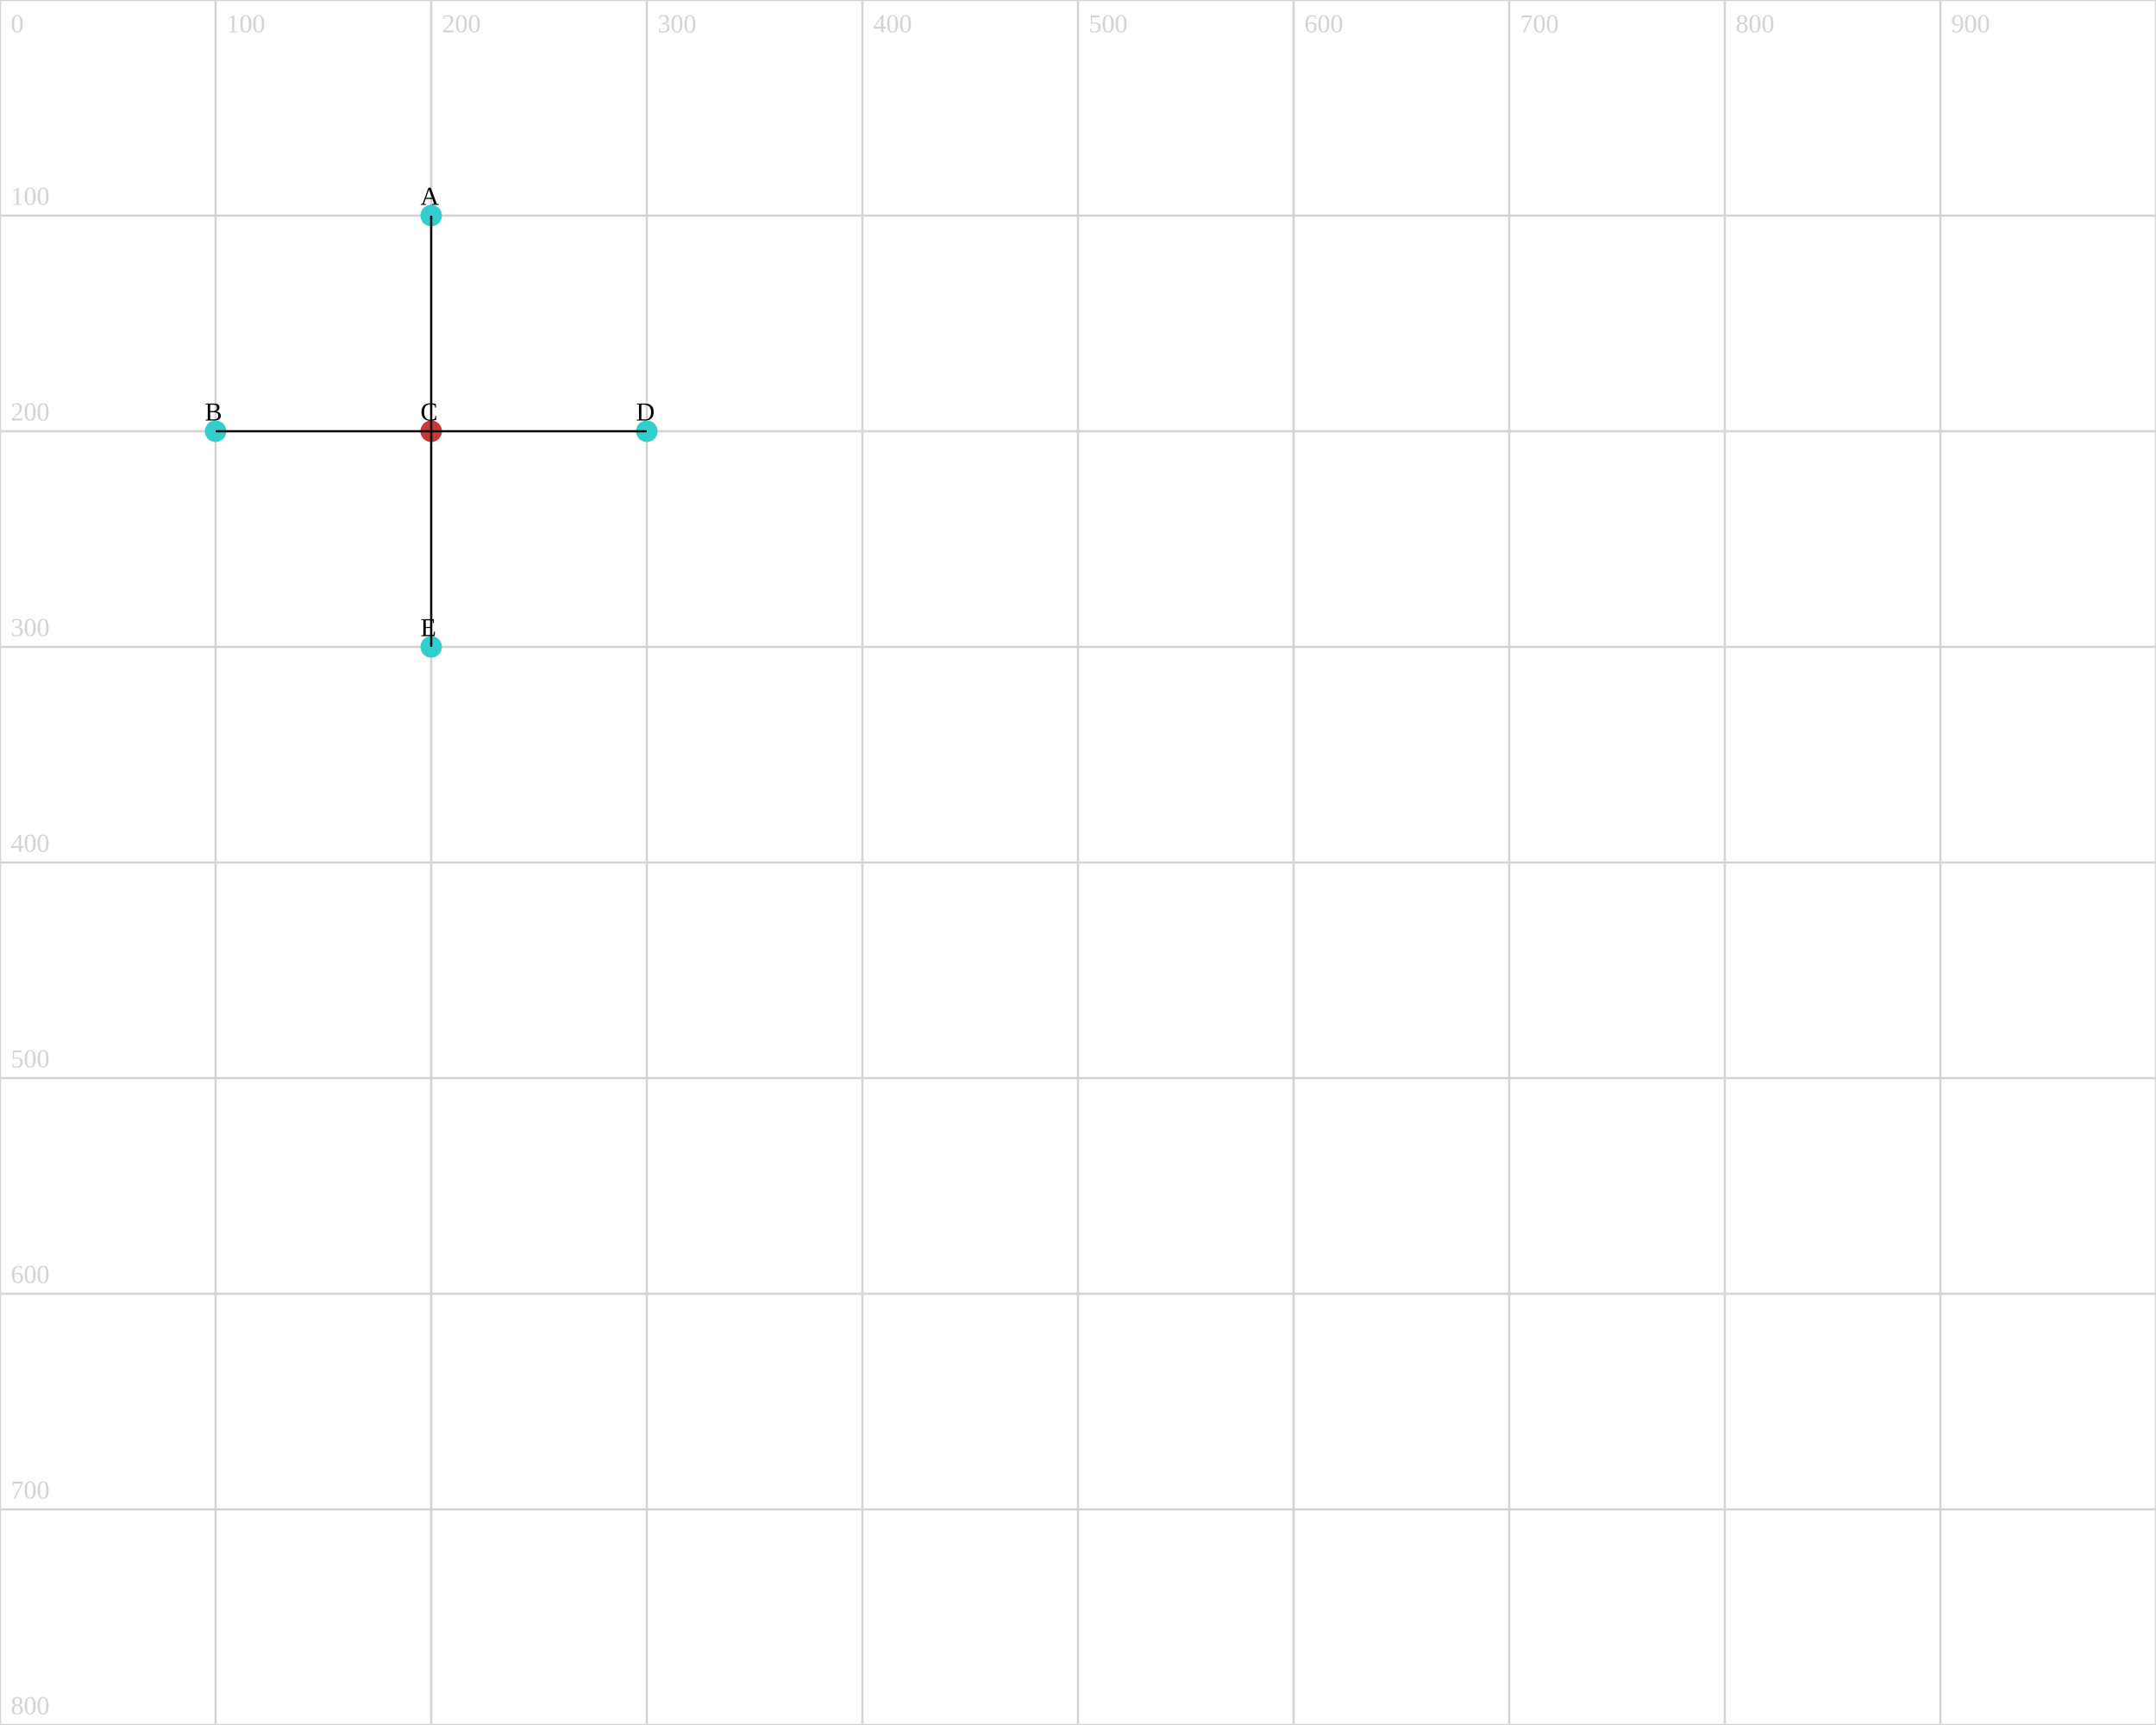
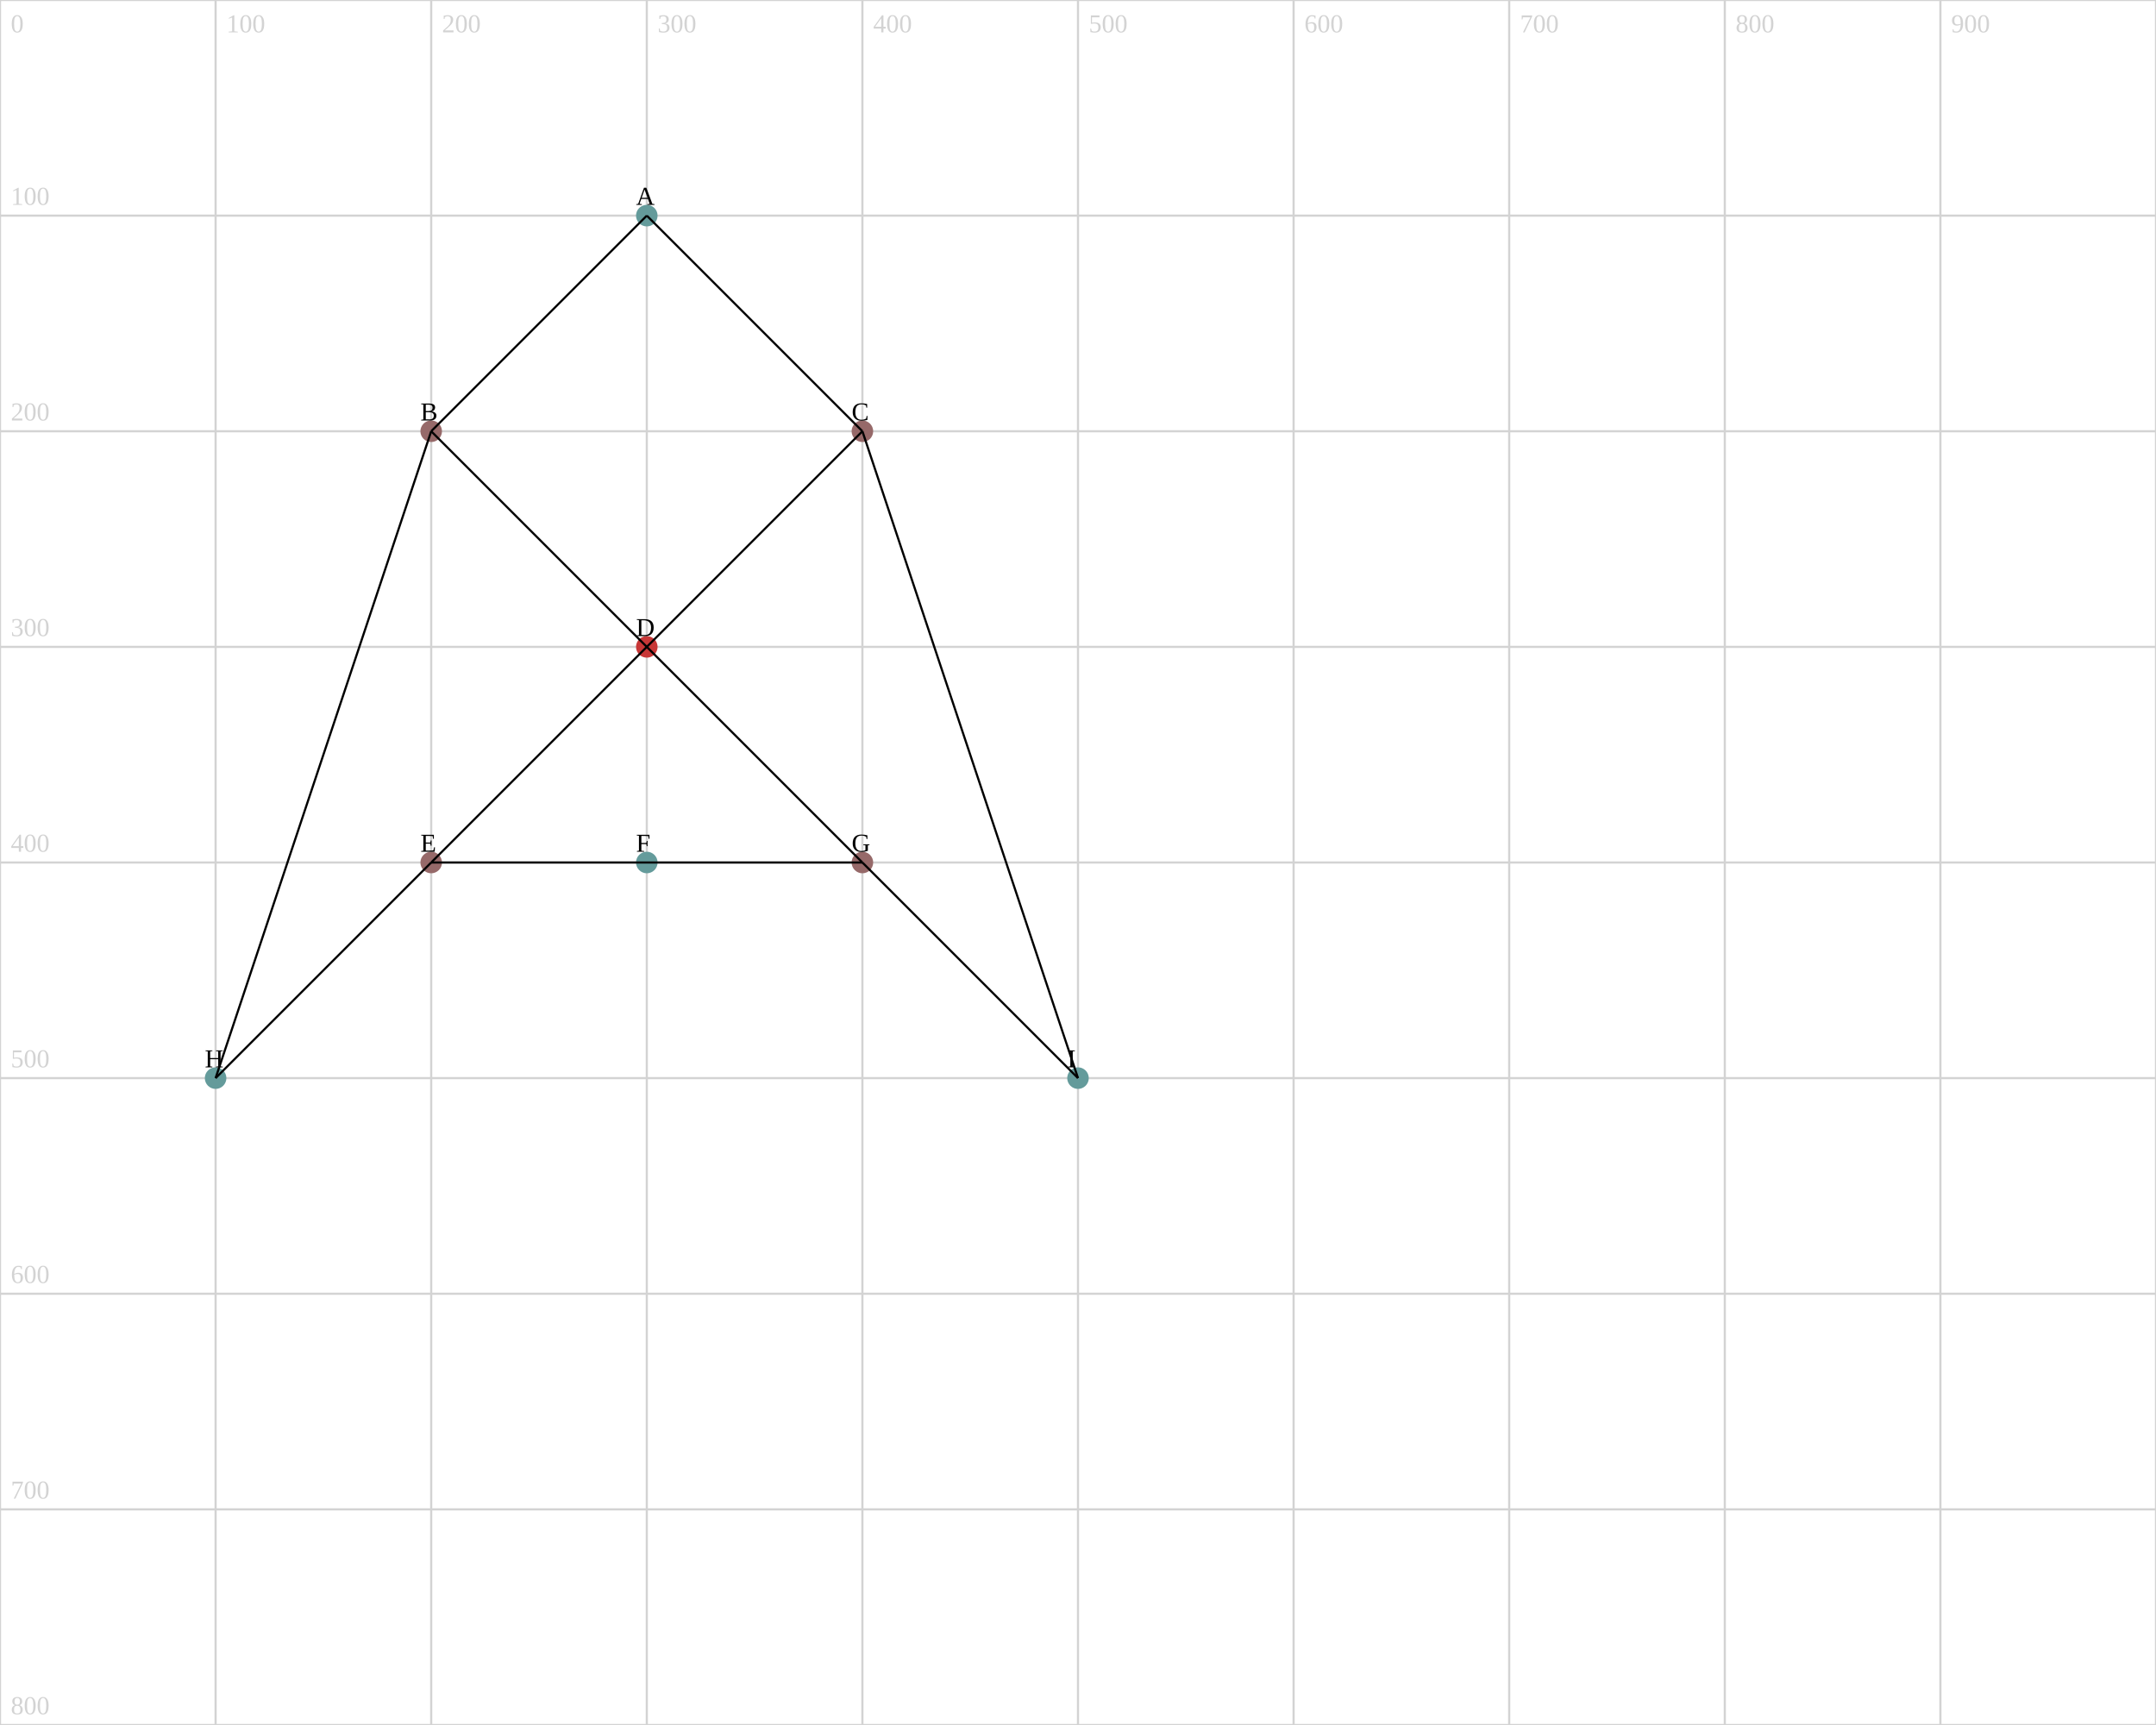
<svg xmlns="http://www.w3.org/2000/svg" version="1.1" width="1000" height="800">
  <line x1="0" y1="0" x2="1000" y2="0" stroke="lightgrey" />
  <text x="5" y="-5" fill="lightgrey">0</text>
  <line x1="0" y1="100" x2="1000" y2="100" stroke="lightgrey" />
  <text x="5" y="95" fill="lightgrey">100</text>
  <line x1="0" y1="200" x2="1000" y2="200" stroke="lightgrey" />
  <text x="5" y="195" fill="lightgrey">200</text>
  <line x1="0" y1="300" x2="1000" y2="300" stroke="lightgrey" />
  <text x="5" y="295" fill="lightgrey">300</text>
  <line x1="0" y1="400" x2="1000" y2="400" stroke="lightgrey" />
  <text x="5" y="395" fill="lightgrey">400</text>
  <line x1="0" y1="500" x2="1000" y2="500" stroke="lightgrey" />
  <text x="5" y="495" fill="lightgrey">500</text>
  <line x1="0" y1="600" x2="1000" y2="600" stroke="lightgrey" />
  <text x="5" y="595" fill="lightgrey">600</text>
  <line x1="0" y1="700" x2="1000" y2="700" stroke="lightgrey" />
  <text x="5" y="695" fill="lightgrey">700</text>
  <line x1="0" y1="800" x2="1000" y2="800" stroke="lightgrey" />
  <text x="5" y="795" fill="lightgrey">800</text>
  <line x1="0" y1="0" x2="0" y2="800" stroke="lightgrey" />
  <text x="5" y="15" fill="lightgrey">0</text>
  <line x1="100" y1="0" x2="100" y2="800" stroke="lightgrey" />
  <text x="105" y="15" fill="lightgrey">100</text>
  <line x1="200" y1="0" x2="200" y2="800" stroke="lightgrey" />
  <text x="205" y="15" fill="lightgrey">200</text>
  <line x1="300" y1="0" x2="300" y2="800" stroke="lightgrey" />
  <text x="305" y="15" fill="lightgrey">300</text>
  <line x1="400" y1="0" x2="400" y2="800" stroke="lightgrey" />
  <text x="405" y="15" fill="lightgrey">400</text>
  <line x1="500" y1="0" x2="500" y2="800" stroke="lightgrey" />
  <text x="505" y="15" fill="lightgrey">500</text>
  <line x1="600" y1="0" x2="600" y2="800" stroke="lightgrey" />
  <text x="605" y="15" fill="lightgrey">600</text>
  <line x1="700" y1="0" x2="700" y2="800" stroke="lightgrey" />
  <text x="705" y="15" fill="lightgrey">700</text>
  <line x1="800" y1="0" x2="800" y2="800" stroke="lightgrey" />
  <text x="805" y="15" fill="lightgrey">800</text>
  <line x1="900" y1="0" x2="900" y2="800" stroke="lightgrey" />
  <text x="905" y="15" fill="lightgrey">900</text>
  <line x1="1000" y1="0" x2="1000" y2="800" stroke="lightgrey" />
  <text x="1005" y="15" fill="lightgrey">1000</text>
-   <circle cx="200" cy="100" r="5" fill="rgb(50,205,205)" />
-   <text x="195" y="95" fill="rgb(0,0,0)">A</text>
-   <circle cx="100" cy="200" r="5" fill="rgb(50,205,205)" />
-   <text x="95" y="195" fill="rgb(0,0,0)">B</text>
-   <circle cx="200" cy="200" r="5" fill="rgb(200,55,55)" />
-   <text x="195" y="195" fill="rgb(0,0,0)">C</text>
-   <circle cx="300" cy="200" r="5" fill="rgb(50,205,205)" />
-   <text x="295" y="195" fill="rgb(0,0,0)">D</text>
-   <circle cx="200" cy="300" r="5" fill="rgb(50,205,205)" />
-   <text x="195" y="295" fill="rgb(0,0,0)">E</text>
-   <line x1="200" y1="100" x2="200" y2="200" stroke="rgb(0,0,0)" />
-   <line x1="100" y1="200" x2="200" y2="200" stroke="rgb(0,0,0)" />
-   <line x1="200" y1="200" x2="300" y2="200" stroke="rgb(0,0,0)" />
-   <line x1="200" y1="200" x2="200" y2="300" stroke="rgb(0,0,0)" />
+   <circle cx="300" cy="100" r="5" fill="rgb(100,155,155)" />
+   <text x="295" y="95" fill="rgb(0,0,0)">A</text>
+   <circle cx="200" cy="200" r="5" fill="rgb(150,105,105)" />
+   <text x="195" y="195" fill="rgb(0,0,0)">B</text>
+   <circle cx="400" cy="200" r="5" fill="rgb(150,105,105)" />
+   <text x="395" y="195" fill="rgb(0,0,0)">C</text>
+   <circle cx="300" cy="300" r="5" fill="rgb(200,55,55)" />
+   <text x="295" y="295" fill="rgb(0,0,0)">D</text>
+   <circle cx="200" cy="400" r="5" fill="rgb(150,105,105)" />
+   <text x="195" y="395" fill="rgb(0,0,0)">E</text>
+   <circle cx="300" cy="400" r="5" fill="rgb(100,155,155)" />
+   <text x="295" y="395" fill="rgb(0,0,0)">F</text>
+   <circle cx="400" cy="400" r="5" fill="rgb(150,105,105)" />
+   <text x="395" y="395" fill="rgb(0,0,0)">G</text>
+   <circle cx="100" cy="500" r="5" fill="rgb(100,155,155)" />
+   <text x="95" y="495" fill="rgb(0,0,0)">H</text>
+   <circle cx="500" cy="500" r="5" fill="rgb(100,155,155)" />
+   <text x="495" y="495" fill="rgb(0,0,0)">I</text>
+   <line x1="300" y1="100" x2="200" y2="200" stroke="rgb(0,0,0)" />
+   <line x1="300" y1="100" x2="400" y2="200" stroke="rgb(0,0,0)" />
+   <line x1="200" y1="200" x2="300" y2="300" stroke="rgb(0,0,0)" />
+   <line x1="400" y1="200" x2="300" y2="300" stroke="rgb(0,0,0)" />
+   <line x1="300" y1="300" x2="200" y2="400" stroke="rgb(0,0,0)" />
+   <line x1="300" y1="300" x2="400" y2="400" stroke="rgb(0,0,0)" />
+   <line x1="200" y1="200" x2="100" y2="500" stroke="rgb(0,0,0)" />
+   <line x1="400" y1="200" x2="500" y2="500" stroke="rgb(0,0,0)" />
+   <line x1="200" y1="400" x2="300" y2="400" stroke="rgb(0,0,0)" />
+   <line x1="300" y1="400" x2="400" y2="400" stroke="rgb(0,0,0)" />
+   <line x1="400" y1="400" x2="500" y2="500" stroke="rgb(0,0,0)" />
+   <line x1="200" y1="400" x2="100" y2="500" stroke="rgb(0,0,0)" />
</svg>
